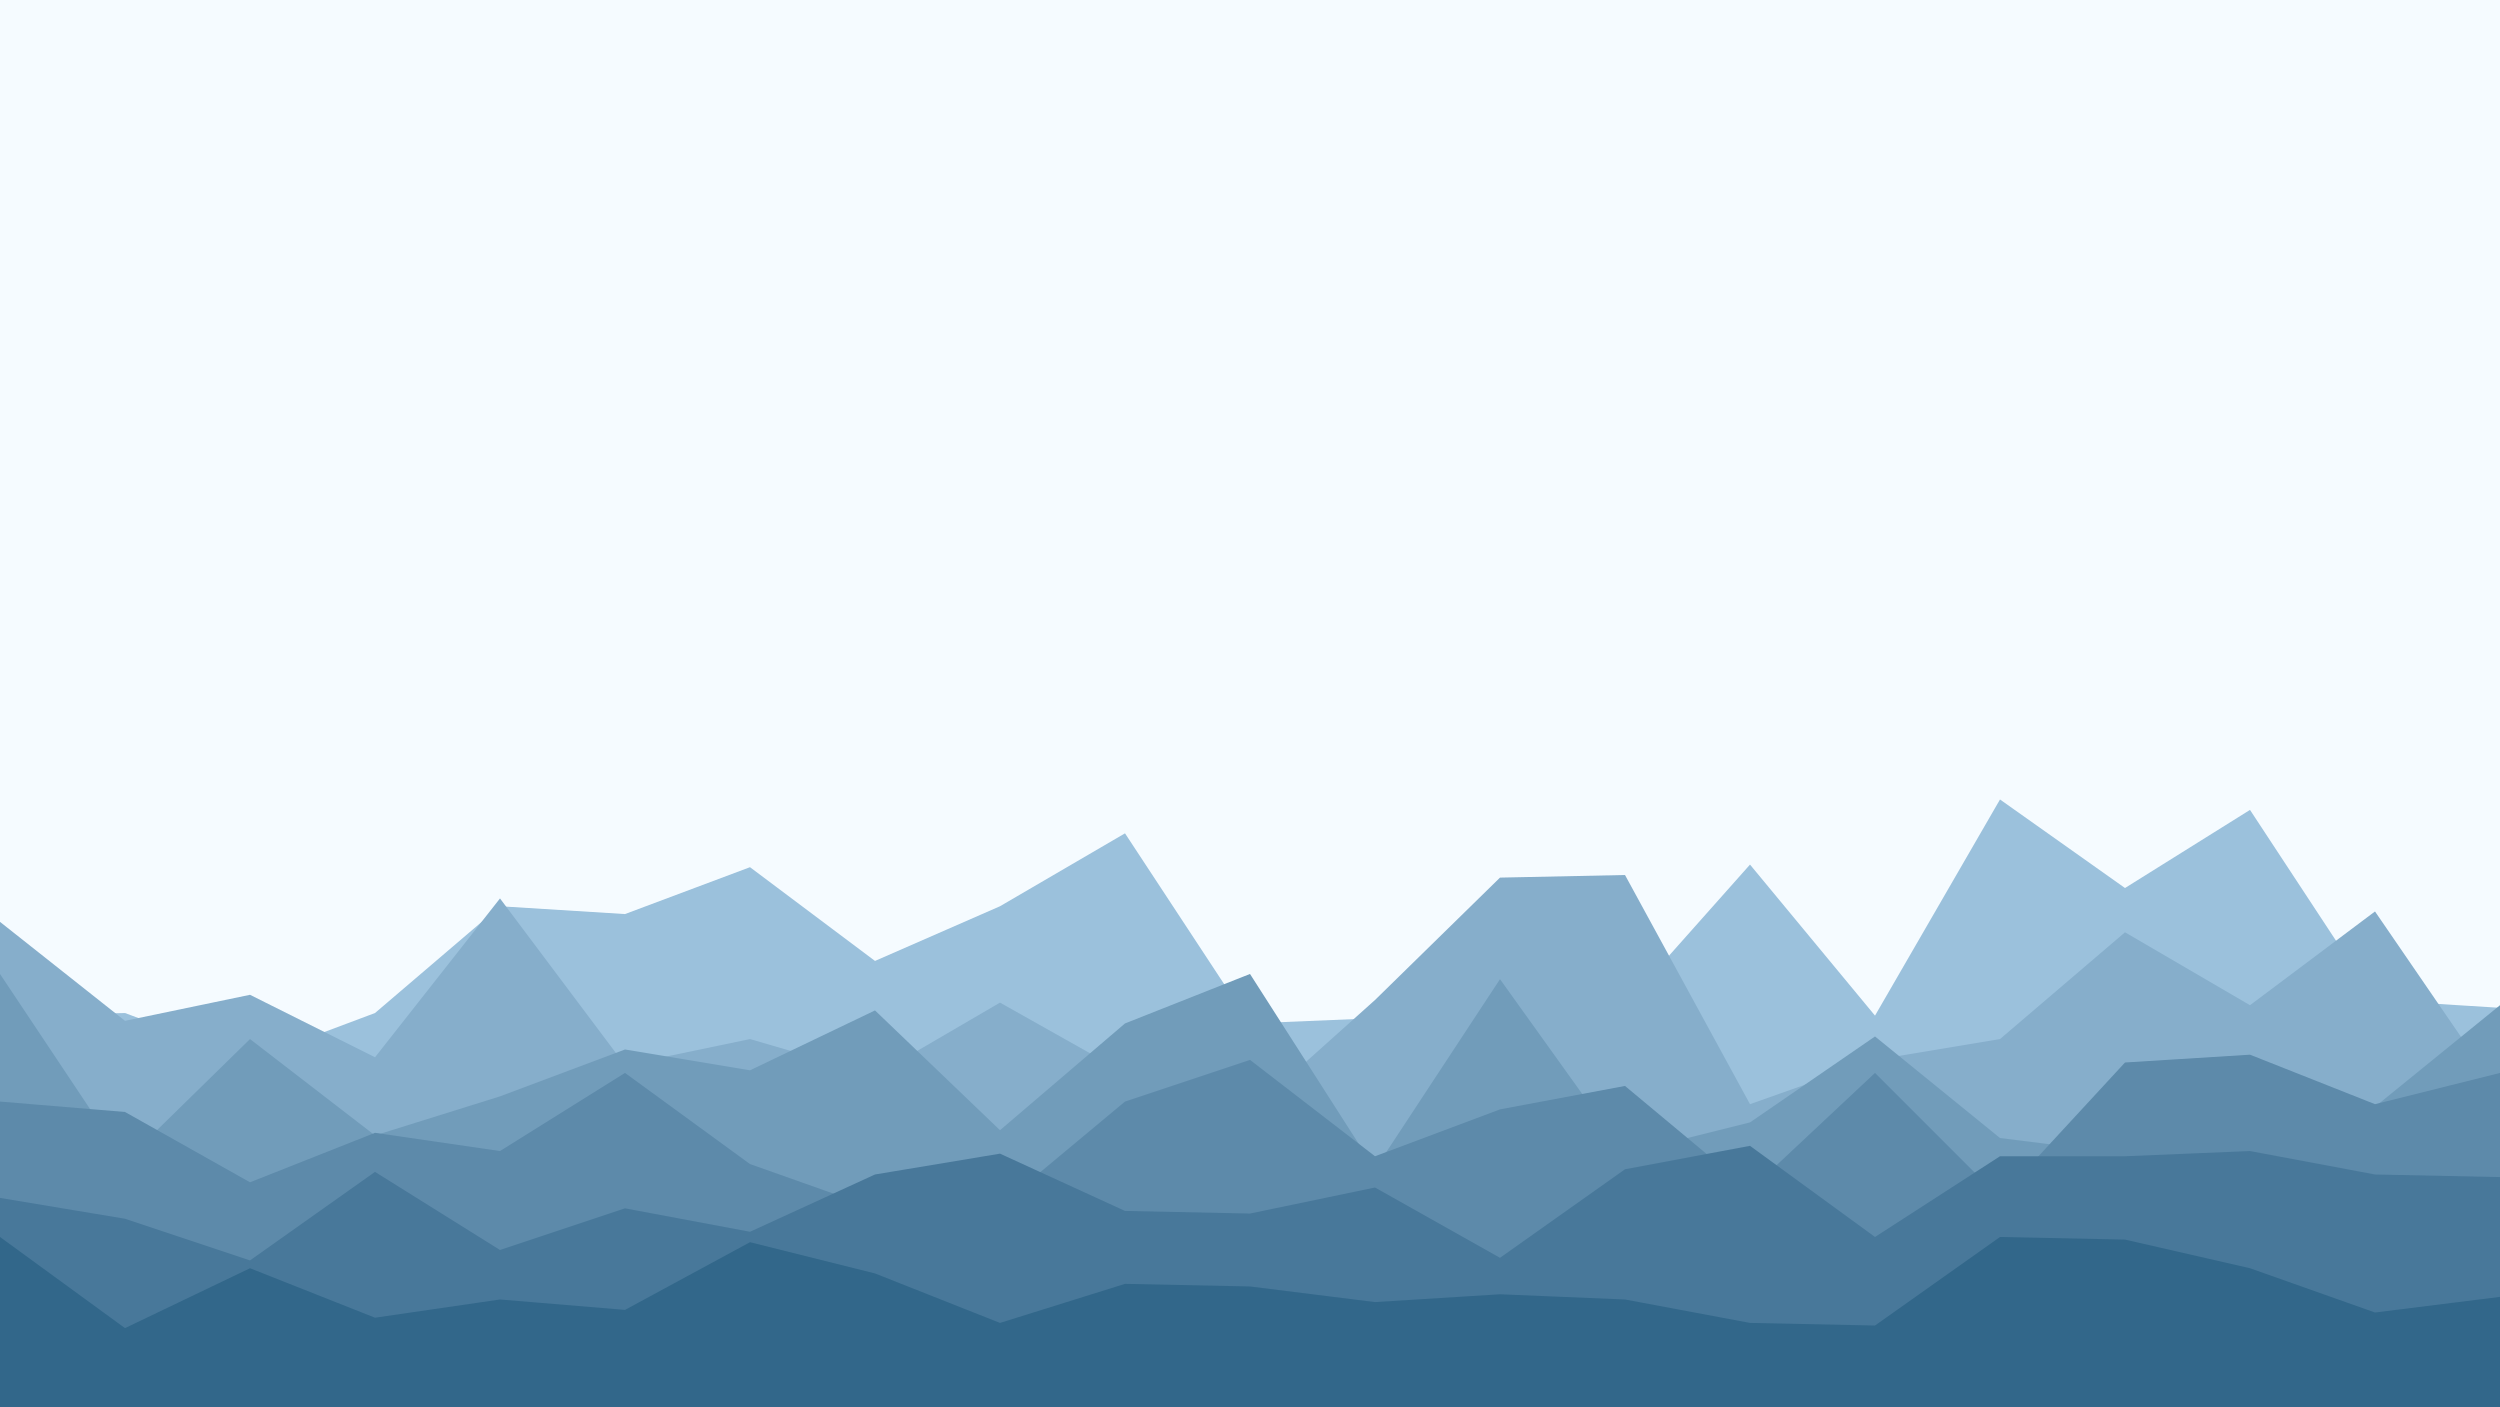
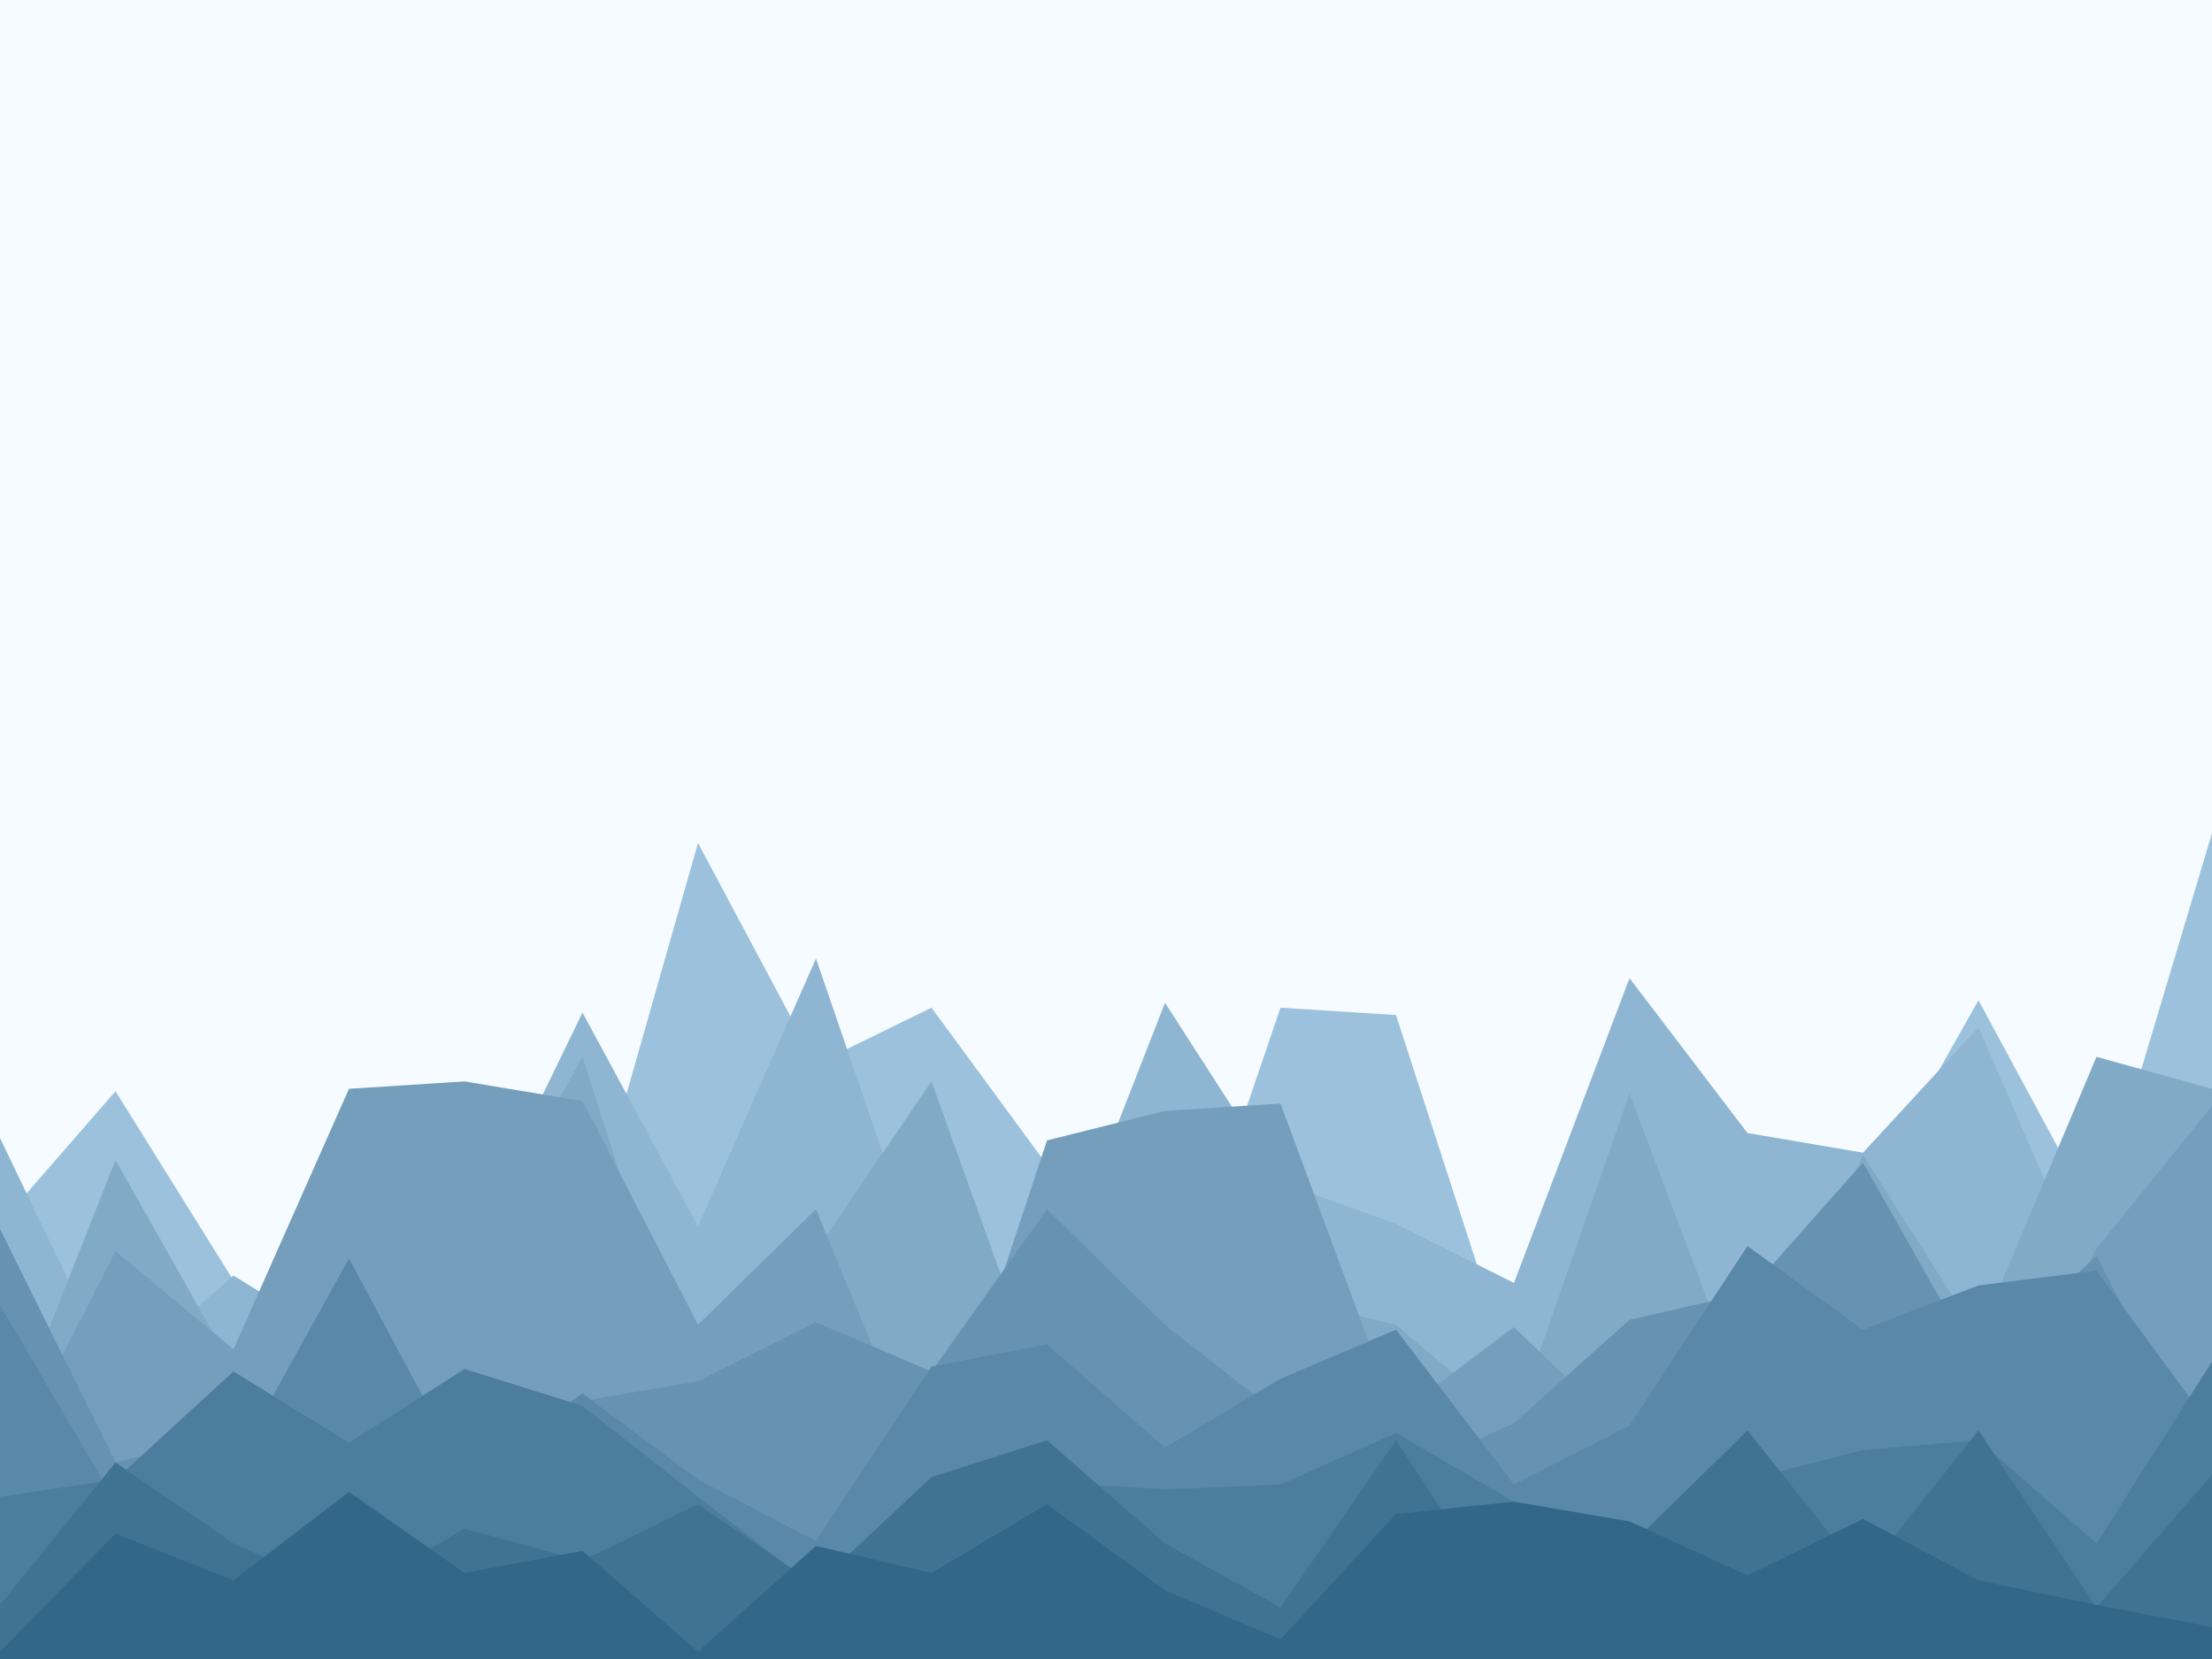
- <svg xmlns="http://www.w3.org/2000/svg" id="visual" viewBox="0 0 960 540" width="960" height="540" version="1.1">
-   <rect x="0" y="0" width="960" height="540" fill="#F5FBFF" />
-   <path d="M0 390L48 389L96 407L144 389L192 348L240 351L288 333L336 369L384 348L432 320L480 393L528 391L576 357L624 386L672 332L720 390L768 307L816 341L864 311L912 384L960 387L960 541L912 541L864 541L816 541L768 541L720 541L672 541L624 541L576 541L528 541L480 541L432 541L384 541L336 541L288 541L240 541L192 541L144 541L96 541L48 541L0 541Z" fill="#9bc1dc" />
-   <path d="M0 354L48 392L96 382L144 406L192 345L240 409L288 399L336 413L384 385L432 412L480 427L528 384L576 337L624 336L672 424L720 407L768 399L816 358L864 386L912 350L960 420L960 541L912 541L864 541L816 541L768 541L720 541L672 541L624 541L576 541L528 541L480 541L432 541L384 541L336 541L288 541L240 541L192 541L144 541L96 541L48 541L0 541Z" fill="#86aecb" />
-   <path d="M0 374L48 446L96 399L144 436L192 421L240 403L288 411L336 388L384 434L432 393L480 374L528 449L576 376L624 443L672 431L720 398L768 437L816 443L864 439L912 425L960 386L960 541L912 541L864 541L816 541L768 541L720 541L672 541L624 541L576 541L528 541L480 541L432 541L384 541L336 541L288 541L240 541L192 541L144 541L96 541L48 541L0 541Z" fill="#719cba" />
-   <path d="M0 423L48 427L96 454L144 435L192 442L240 412L288 447L336 464L384 463L432 423L480 407L528 444L576 426L624 417L672 457L720 412L768 460L816 408L864 405L912 424L960 412L960 541L912 541L864 541L816 541L768 541L720 541L672 541L624 541L576 541L528 541L480 541L432 541L384 541L336 541L288 541L240 541L192 541L144 541L96 541L48 541L0 541Z" fill="#5d8aaa" />
-   <path d="M0 460L48 468L96 484L144 450L192 480L240 464L288 473L336 451L384 443L432 465L480 466L528 456L576 483L624 449L672 440L720 475L768 444L816 444L864 442L912 451L960 452L960 541L912 541L864 541L816 541L768 541L720 541L672 541L624 541L576 541L528 541L480 541L432 541L384 541L336 541L288 541L240 541L192 541L144 541L96 541L48 541L0 541Z" fill="#48789a" />
-   <path d="M0 475L48 510L96 487L144 506L192 499L240 503L288 477L336 489L384 508L432 493L480 494L528 500L576 497L624 499L672 508L720 509L768 475L816 476L864 487L912 504L960 498L960 541L912 541L864 541L816 541L768 541L720 541L672 541L624 541L576 541L528 541L480 541L432 541L384 541L336 541L288 541L240 541L192 541L144 541L96 541L48 541L0 541Z" fill="#32678a" />
+ <svg xmlns="http://www.w3.org/2000/svg" id="visual" viewBox="0 0 900 675" width="900" height="675" version="1.1">
+   <rect x="0" y="0" width="900" height="675" fill="#F5FBFF" />
+   <path d="M0 498L47 444L95 521L142 549L189 497L237 508L284 343L332 433L379 410L426 474L474 548L521 410L568 413L616 561L663 484L711 470L758 490L805 407L853 496L900 339L900 676L853 676L805 676L758 676L711 676L663 676L616 676L568 676L521 676L474 676L426 676L379 676L332 676L284 676L237 676L189 676L142 676L95 676L47 676L0 676Z" fill="#9bc1dc" />
+   <path d="M0 463L47 561L95 519L142 548L189 511L237 412L284 499L332 390L379 527L426 531L474 408L521 481L568 498L616 522L663 398L711 461L758 469L805 418L853 529L900 515L900 676L853 676L805 676L758 676L711 676L663 676L616 676L568 676L521 676L474 676L426 676L379 676L332 676L284 676L237 676L189 676L142 676L95 676L47 676L0 676Z" fill="#8eb5d1" />
+   <path d="M0 591L47 472L95 557L142 569L189 517L237 430L284 577L332 509L379 440L426 571L474 562L521 528L568 539L616 580L663 445L711 572L758 470L805 544L853 430L900 443L900 676L853 676L805 676L758 676L711 676L663 676L616 676L568 676L521 676L474 676L426 676L379 676L332 676L284 676L237 676L189 676L142 676L95 676L47 676L0 676Z" fill="#81aac7" />
+   <path d="M0 601L47 509L95 549L142 443L189 440L237 448L284 539L332 492L379 606L426 464L474 452L521 449L568 576L616 540L663 585L711 587L758 562L805 598L853 508L900 450L900 676L853 676L805 676L758 676L711 676L663 676L616 676L568 676L521 676L474 676L426 676L379 676L332 676L284 676L237 676L189 676L142 676L95 676L47 676L0 676Z" fill="#749ebc" />
+   <path d="M0 500L47 595L95 583L142 604L189 574L237 570L284 562L332 538L379 558L426 492L474 539L521 576L568 601L616 579L663 537L711 526L758 473L805 556L853 511L900 602L900 676L853 676L805 676L758 676L711 676L663 676L616 676L568 676L521 676L474 676L426 676L379 676L332 676L284 676L237 676L189 676L142 676L95 676L47 676L0 676Z" fill="#6793b2" />
+   <path d="M0 531L47 611L95 597L142 512L189 600L237 567L284 602L332 627L379 556L426 547L474 589L521 561L568 541L616 604L663 580L711 507L758 541L805 523L853 517L900 581L900 676L853 676L805 676L758 676L711 676L663 676L616 676L568 676L521 676L474 676L426 676L379 676L332 676L284 676L237 676L189 676L142 676L95 676L47 676L0 676Z" fill="#5a88a8" />
+   <path d="M0 609L47 602L95 558L142 587L189 557L237 572L284 609L332 646L379 609L426 603L474 606L521 604L568 583L616 611L663 632L711 602L758 590L805 586L853 628L900 554L900 676L853 676L805 676L758 676L711 676L663 676L616 676L568 676L521 676L474 676L426 676L379 676L332 676L284 676L237 676L189 676L142 676L95 676L47 676L0 676Z" fill="#4d7d9e" />
+   <path d="M0 653L47 595L95 628L142 649L189 622L237 635L284 612L332 645L379 601L426 586L474 628L521 654L568 586L616 659L663 629L711 582L758 641L805 582L853 654L900 600L900 676L853 676L805 676L758 676L711 676L663 676L616 676L568 676L521 676L474 676L426 676L379 676L332 676L284 676L237 676L189 676L142 676L95 676L47 676L0 676Z" fill="#407294" />
+   <path d="M0 672L47 624L95 643L142 607L189 640L237 631L284 672L332 629L379 640L426 612L474 647L521 667L568 616L616 611L663 619L711 641L758 618L805 643L853 653L900 662L900 676L853 676L805 676L758 676L711 676L663 676L616 676L568 676L521 676L474 676L426 676L379 676L332 676L284 676L237 676L189 676L142 676L95 676L47 676L0 676Z" fill="#32678a" />
</svg>
